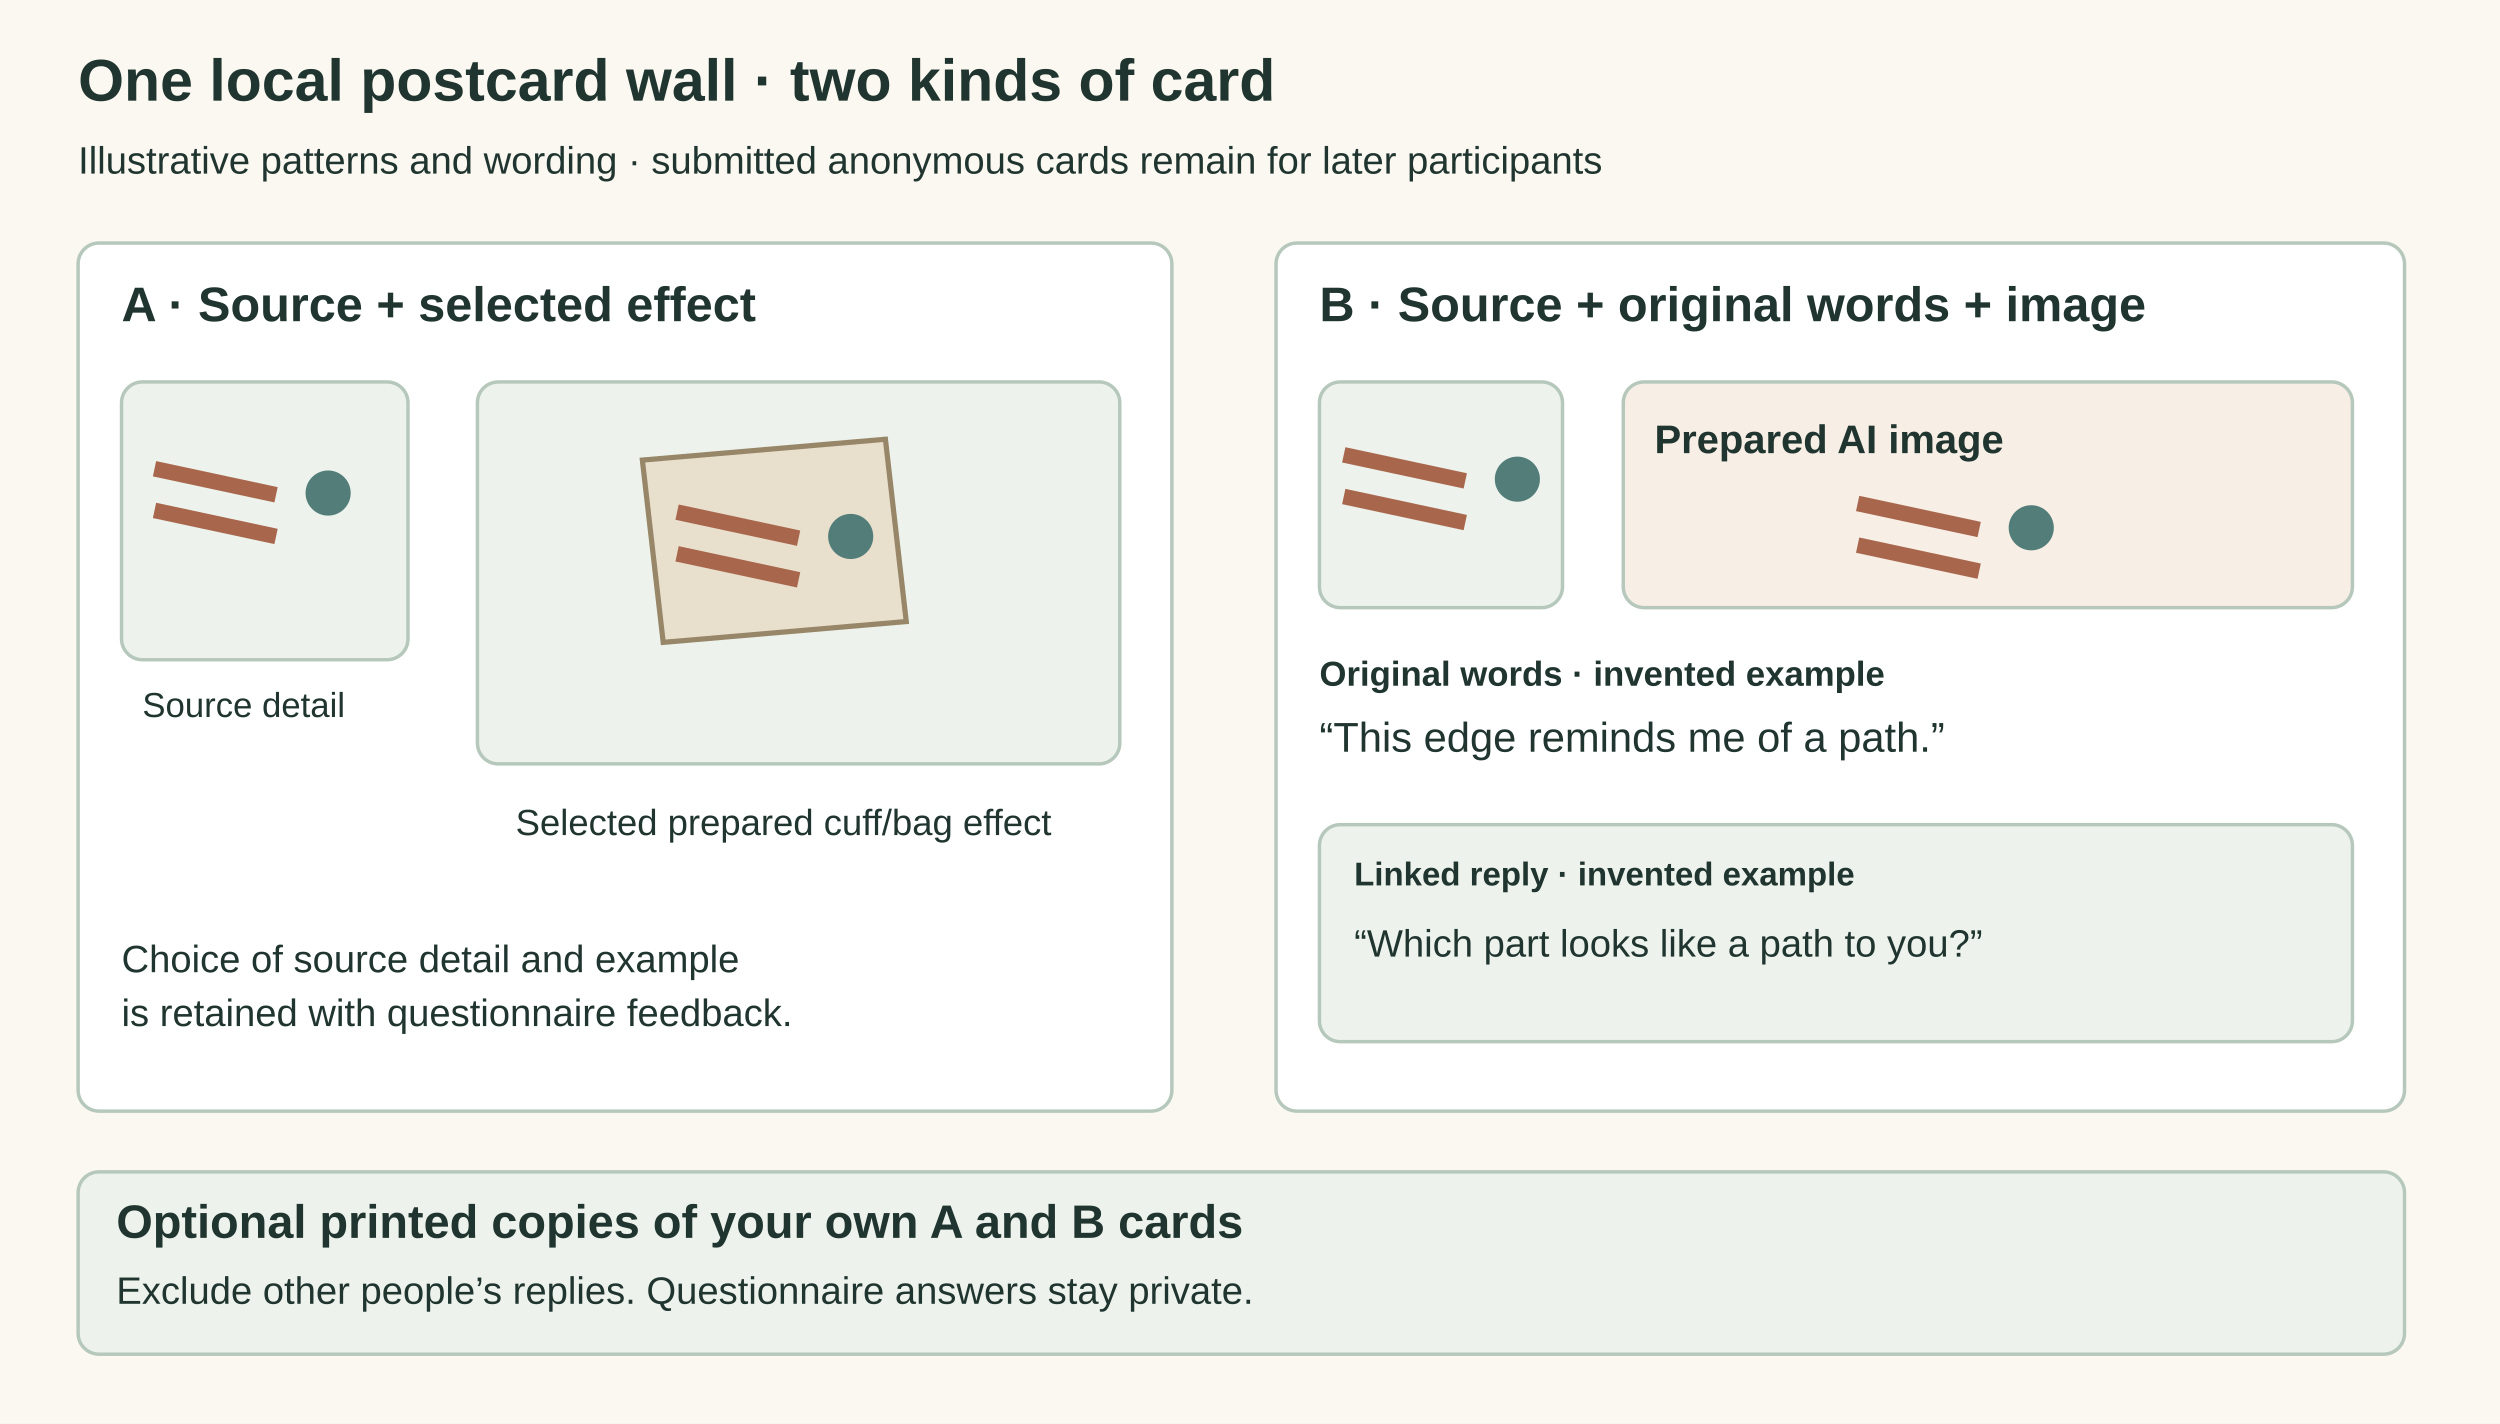
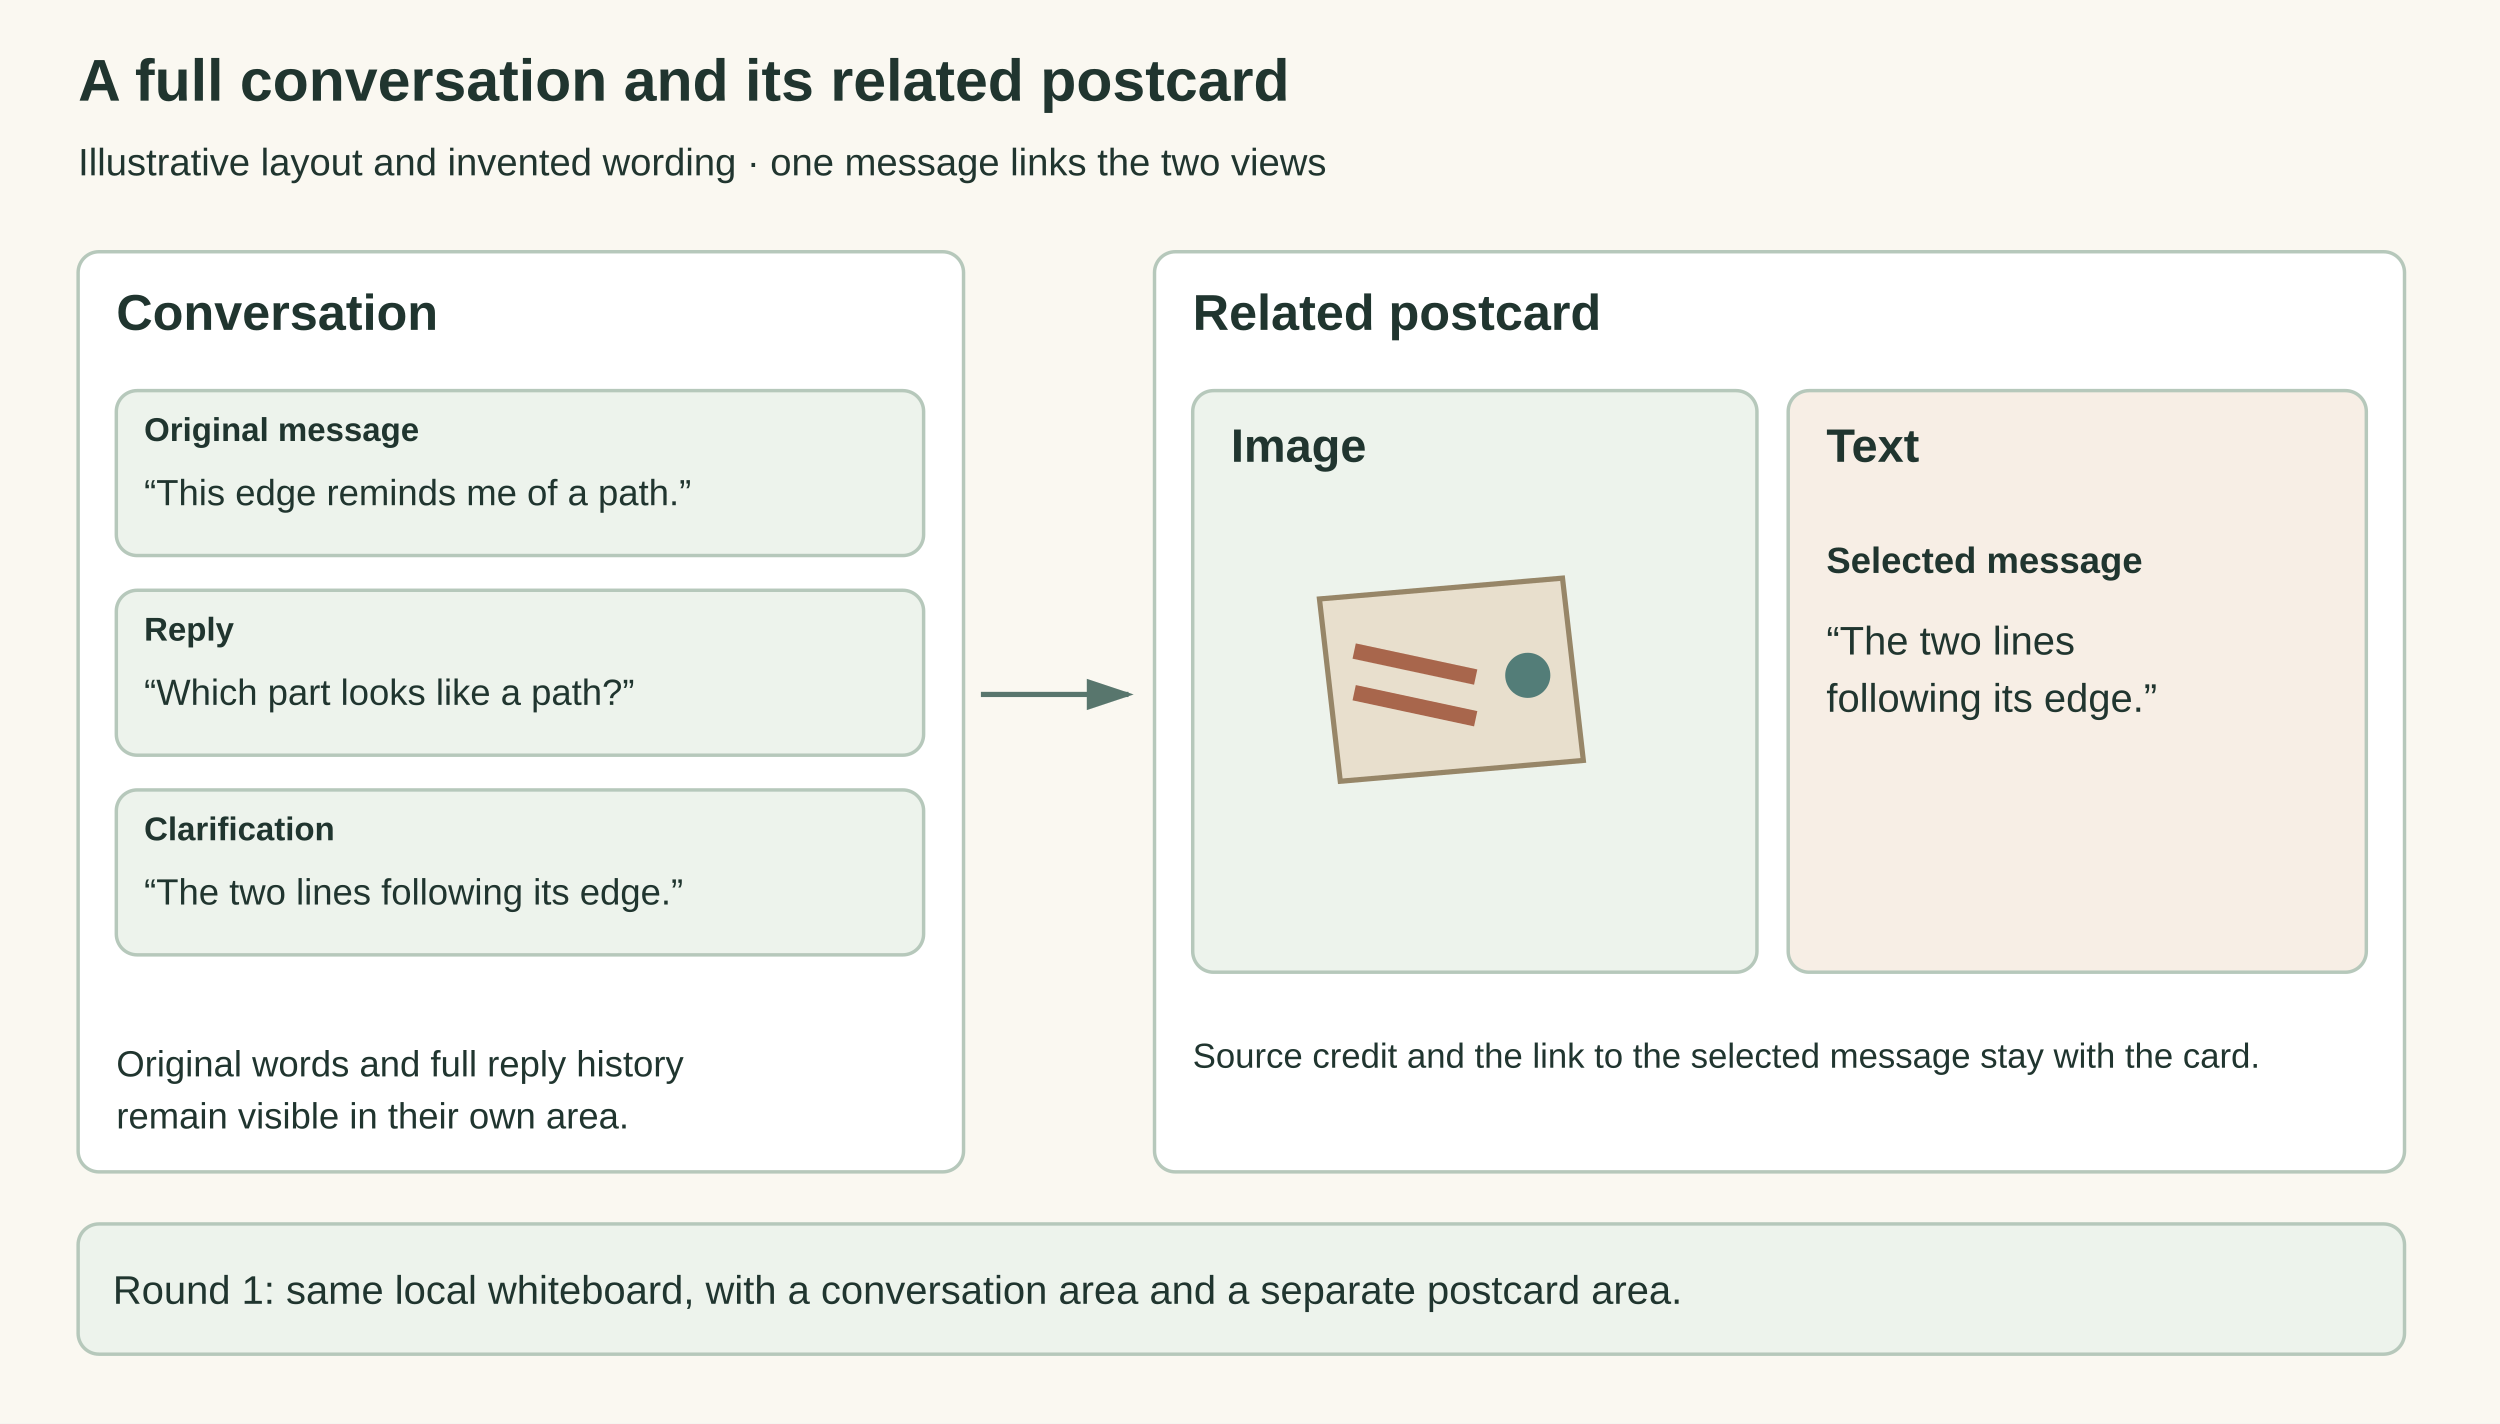
- <svg xmlns="http://www.w3.org/2000/svg" width="1440" height="820" viewBox="0 0 1440 820" role="img" aria-labelledby="title desc">
+ <svg xmlns="http://www.w3.org/2000/svg" width="1440" height="820" viewBox="0 0 1440 820" role="img" aria-labelledby="title">
  <defs>
    <marker id="arrow" markerWidth="10" markerHeight="10" refX="8" refY="3" orient="auto">
      <path d="M0 0 L0 6 L9 3 Z" fill="#58766d" />
    </marker>
  </defs>
  <rect width="1440" height="820" fill="#faf8f1" />
-   <g font-family="Arial, sans-serif" fill="#20352f">
+   <g font-family="Arial,sans-serif" fill="#20352f">
    <text x="45" y="58" font-size="34" font-weight="650">
-       <tspan x="45" dy="0">One local postcard wall · two kinds of card</tspan>
+       <tspan x="45" dy="0">A full conversation and its related postcard</tspan>
    </text>
-     <text x="45" y="100" font-size="22" font-weight="400">
-       <tspan x="45" dy="0">Illustrative patterns and wording · submitted anonymous cards remain for later participants</tspan>
+     <text x="45" y="101" font-size="22" font-weight="400">
+       <tspan x="45" dy="0">Illustrative layout and invented wording · one message links the two views</tspan>
    </text>
-     <rect x="45" y="140" width="630" height="500" rx="12" fill="#fff" stroke="#b6c8bb" stroke-width="2" />
-     <rect x="735" y="140" width="650" height="500" rx="12" fill="#fff" stroke="#b6c8bb" stroke-width="2" />
-     <text x="70" y="185" font-size="28" font-weight="650">
-       <tspan x="70" dy="0">A · Source + selected effect</tspan>
+     <rect x="45" y="145" width="510" height="530" rx="12" fill="#fff" stroke="#b6c8bb" stroke-width="2" />
+     <text x="67" y="190" font-size="29" font-weight="650">
+       <tspan x="67" dy="0">Conversation</tspan>
    </text>
-     <text x="760" y="185" font-size="28" font-weight="650">
-       <tspan x="760" dy="0">B · Source + original words + image</tspan>
+     <rect x="67" y="225" width="465" height="95" rx="12" fill="#edf3ec" stroke="#b6c8bb" stroke-width="2" />
+     <text x="83" y="254" font-size="19" font-weight="650">
+       <tspan x="83" dy="0">Original message</tspan>
    </text>
-     <rect x="70" y="220" width="165" height="160" rx="12" fill="#edf3ec" stroke="#b6c8bb" stroke-width="2" />
-     <path d="M89 270 l70 15 M89 294 l70 15" stroke="#a8664c" stroke-width="9" fill="none" />
-     <circle cx="189" cy="284" r="13" fill="#537d78" />
-     <text x="82" y="413" font-size="20" font-weight="400">
-       <tspan x="82" dy="0">Source detail</tspan>
+     <text x="83" y="291" font-size="21" font-weight="400">
+       <tspan x="83" dy="0">“This edge reminds me of a path.”</tspan>
    </text>
-     <rect x="275" y="220" width="370" height="220" rx="12" fill="#edf3ec" stroke="#b6c8bb" stroke-width="2" />
-     <path d="M370 265 l140 -12 12 105 -140 12 Z" fill="#e8dfcd" stroke="#978668" stroke-width="3" />
-     <path d="M390 295 l70 15 M390 319 l70 15" stroke="#a8664c" stroke-width="9" fill="none" />
-     <circle cx="490" cy="309" r="13" fill="#537d78" />
-     <text x="297" y="481" font-size="21" font-weight="400">
-       <tspan x="297" dy="0">Selected prepared cuff/bag effect</tspan>
+     <rect x="67" y="340" width="465" height="95" rx="12" fill="#edf3ec" stroke="#b6c8bb" stroke-width="2" />
+     <text x="83" y="369" font-size="19" font-weight="650">
+       <tspan x="83" dy="0">Reply</tspan>
    </text>
-     <text x="70" y="560" font-size="22" font-weight="400">
-       <tspan x="70" dy="0">Choice of source detail and example</tspan>
-       <tspan x="70" dy="31">is retained with questionnaire feedback.</tspan>
+     <text x="83" y="406" font-size="21" font-weight="400">
+       <tspan x="83" dy="0">“Which part looks like a path?”</tspan>
    </text>
-     <rect x="760" y="220" width="140" height="130" rx="12" fill="#edf3ec" stroke="#b6c8bb" stroke-width="2" />
-     <path d="M774 262 l70 15 M774 286 l70 15" stroke="#a8664c" stroke-width="9" fill="none" />
-     <circle cx="874" cy="276" r="13" fill="#537d78" />
-     <rect x="935" y="220" width="420" height="130" rx="12" fill="#f7eee5" stroke="#b6c8bb" stroke-width="2" />
-     <text x="953" y="261" font-size="23" font-weight="650">
-       <tspan x="953" dy="0">Prepared AI image</tspan>
+     <rect x="67" y="455" width="465" height="95" rx="12" fill="#edf3ec" stroke="#b6c8bb" stroke-width="2" />
+     <text x="83" y="484" font-size="19" font-weight="650">
+       <tspan x="83" dy="0">Clarification</tspan>
    </text>
-     <path d="M1070 290 l70 15 M1070 314 l70 15" stroke="#a8664c" stroke-width="9" fill="none" />
-     <circle cx="1170" cy="304" r="13" fill="#537d78" />
-     <text x="760" y="395" font-size="20" font-weight="650">
-       <tspan x="760" dy="0">Original words · invented example</tspan>
+     <text x="83" y="521" font-size="21" font-weight="400">
+       <tspan x="83" dy="0">“The two lines following its edge.”</tspan>
    </text>
-     <text x="760" y="433" font-size="24" font-weight="400">
-       <tspan x="760" dy="0">“This edge reminds me of a path.”</tspan>
+     <text x="67" y="620" font-size="21" font-weight="400">
+       <tspan x="67" dy="0">Original words and full reply history</tspan>
+       <tspan x="67" dy="30">remain visible in their own area.</tspan>
    </text>
-     <rect x="760" y="475" width="595" height="125" rx="12" fill="#edf3ec" stroke="#b6c8bb" stroke-width="2" />
-     <text x="780" y="510" font-size="19" font-weight="650">
-       <tspan x="780" dy="0">Linked reply · invented example</tspan>
+     <path d="M565 400 L650 400" stroke="#58766d" stroke-width="3" fill="none" marker-end="url(#arrow)" />
+     <rect x="665" y="145" width="720" height="530" rx="12" fill="#fff" stroke="#b6c8bb" stroke-width="2" />
+     <text x="687" y="190" font-size="29" font-weight="650">
+       <tspan x="687" dy="0">Related postcard</tspan>
    </text>
-     <text x="780" y="551" font-size="22" font-weight="400">
-       <tspan x="780" dy="0">“Which part looks like a path to you?”</tspan>
+     <rect x="687" y="225" width="325" height="335" rx="12" fill="#edf3ec" stroke="#b6c8bb" stroke-width="2" />
+     <rect x="1030" y="225" width="333" height="335" rx="12" fill="#f7eee5" stroke="#b6c8bb" stroke-width="2" />
+     <text x="709" y="266" font-size="27" font-weight="650">
+       <tspan x="709" dy="0">Image</tspan>
    </text>
-     <rect x="45" y="675" width="1340" height="105" rx="12" fill="#edf3ec" stroke="#b6c8bb" stroke-width="2" />
-     <text x="67" y="713" font-size="27" font-weight="650">
-       <tspan x="67" dy="0">Optional printed copies of your own A and B cards</tspan>
+     <text x="1052" y="266" font-size="27" font-weight="650">
+       <tspan x="1052" dy="0">Text</tspan>
    </text>
-     <text x="67" y="751" font-size="22" font-weight="400">
-       <tspan x="67" dy="0">Exclude other people’s replies. Questionnaire answers stay private.</tspan>
+     <path d="M760 345 l140 -12 12 105 -140 12 Z" fill="#e8dfcd" stroke="#978668" stroke-width="3" />
+     <path d="M780 375 l70 15 M780 399 l70 15" stroke="#a8664c" stroke-width="9" fill="none" />
+     <circle cx="880" cy="389" r="13" fill="#537d78" />
+     <text x="1052" y="330" font-size="21" font-weight="650">
+       <tspan x="1052" dy="0">Selected message</tspan>
+     </text>
+     <text x="1052" y="377" font-size="23" font-weight="400">
+       <tspan x="1052" dy="0">“The two lines</tspan>
+       <tspan x="1052" dy="33">following its edge.”</tspan>
+     </text>
+     <text x="687" y="615" font-size="20" font-weight="400">
+       <tspan x="687" dy="0">Source credit and the link to the selected message stay with the card.</tspan>
+     </text>
+     <rect x="45" y="705" width="1340" height="75" rx="12" fill="#edf3ec" stroke="#b6c8bb" stroke-width="2" />
+     <text x="65" y="751" font-size="23" font-weight="400">
+       <tspan x="65" dy="0">Round 1: same local whiteboard, with a conversation area and a separate postcard area.</tspan>
    </text>
  </g>
</svg>
